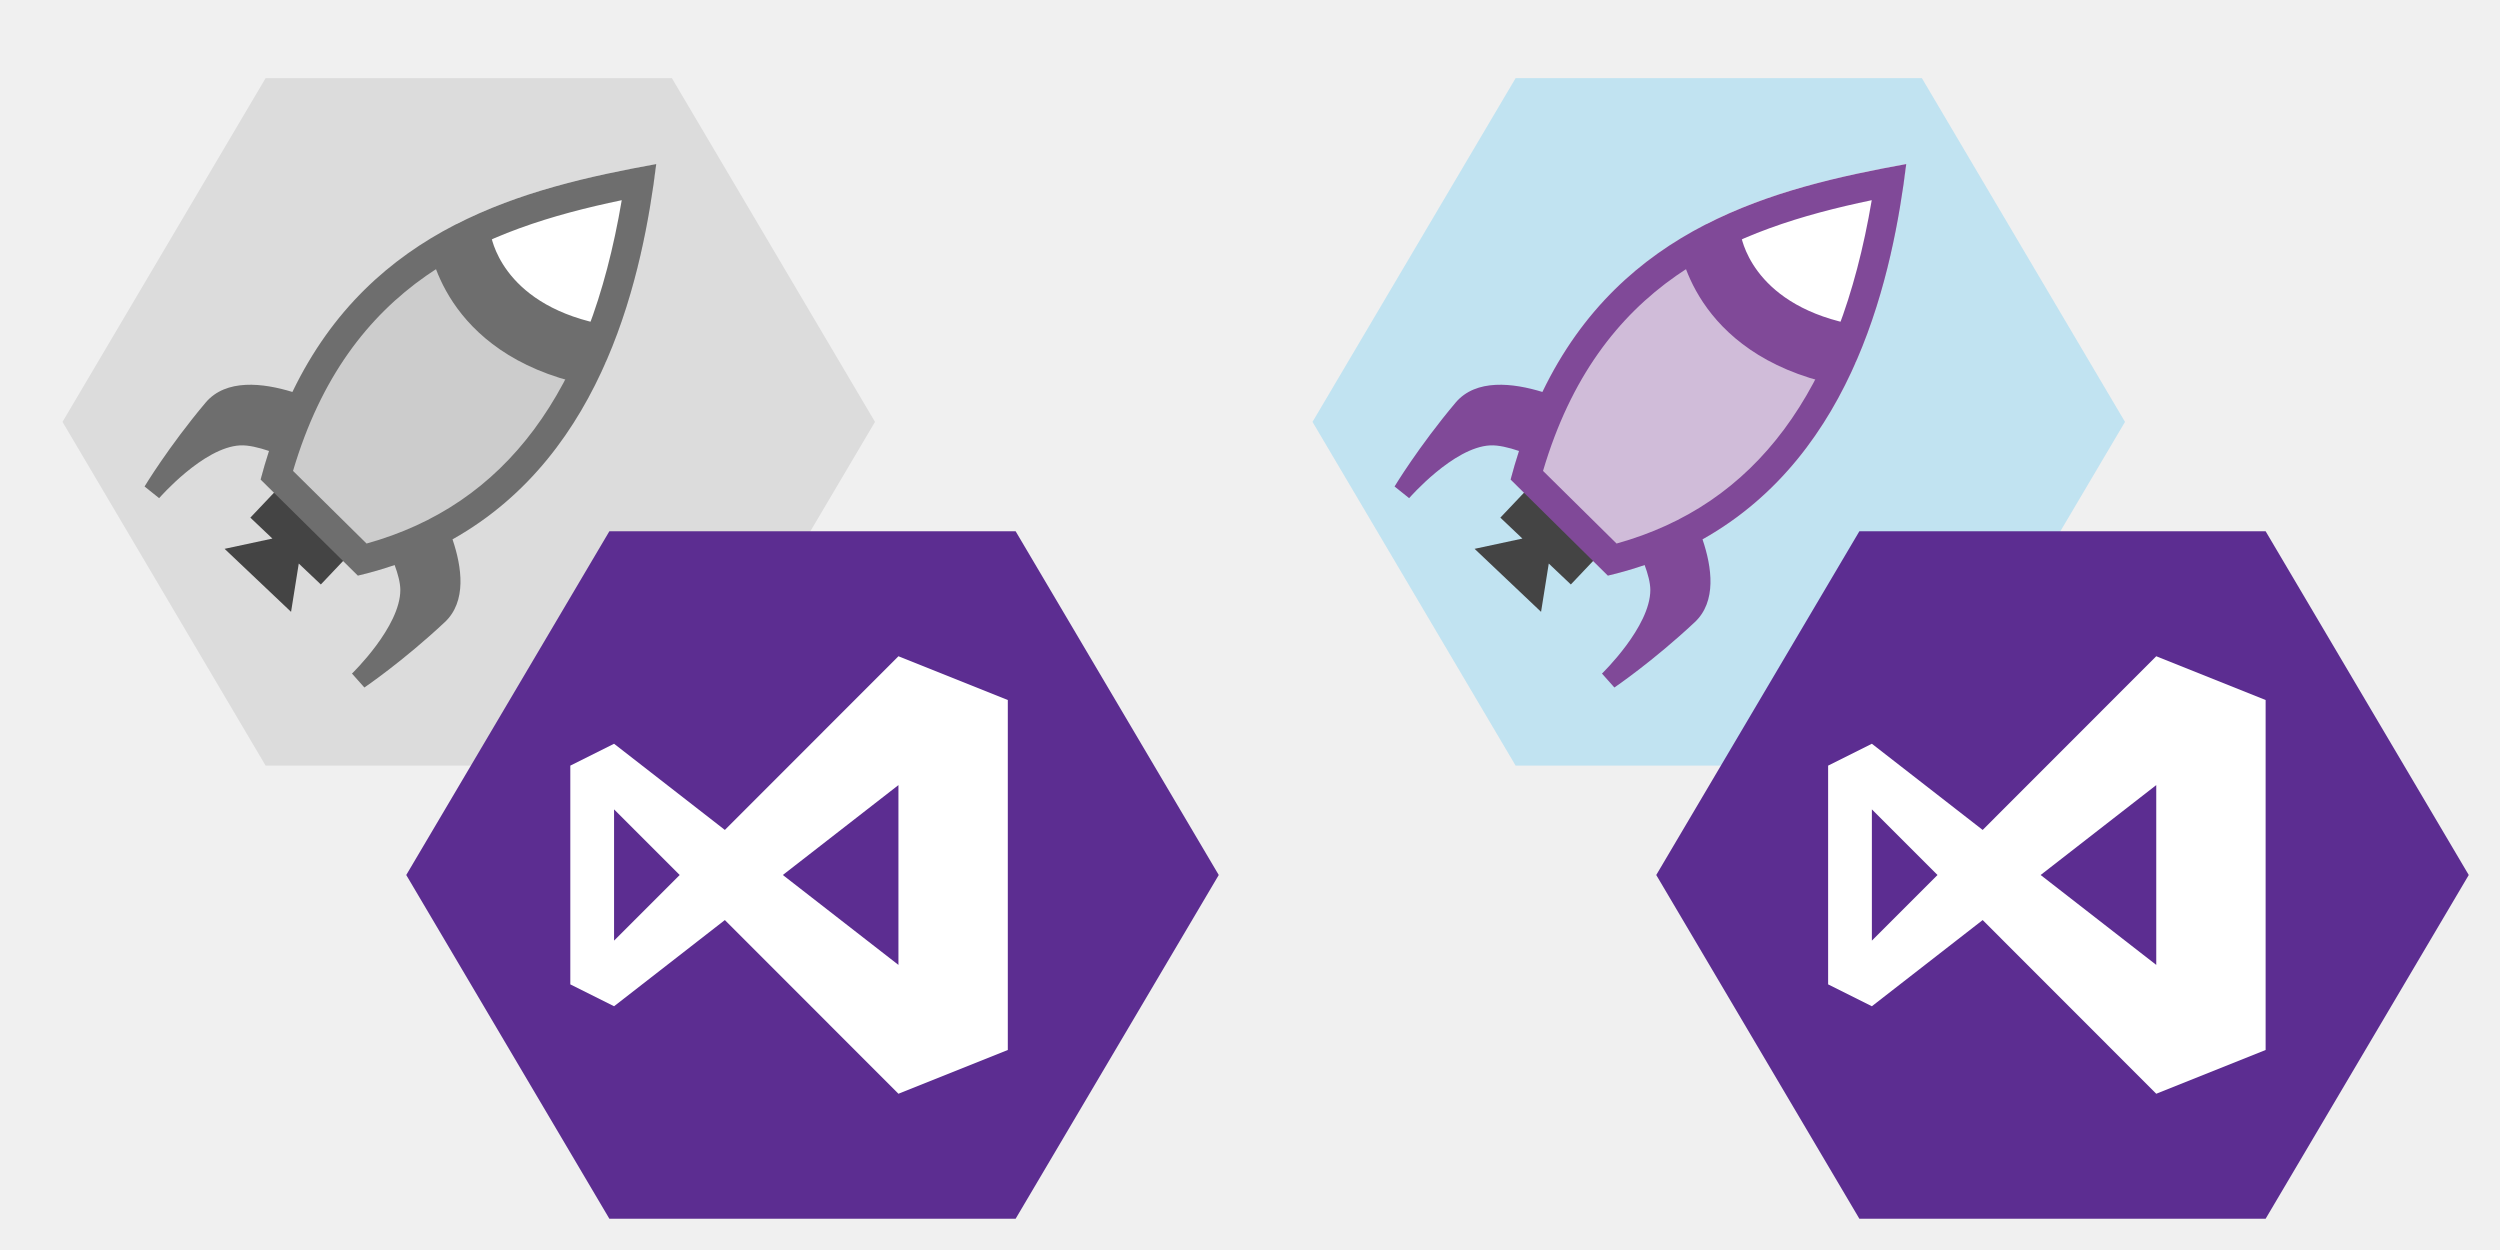
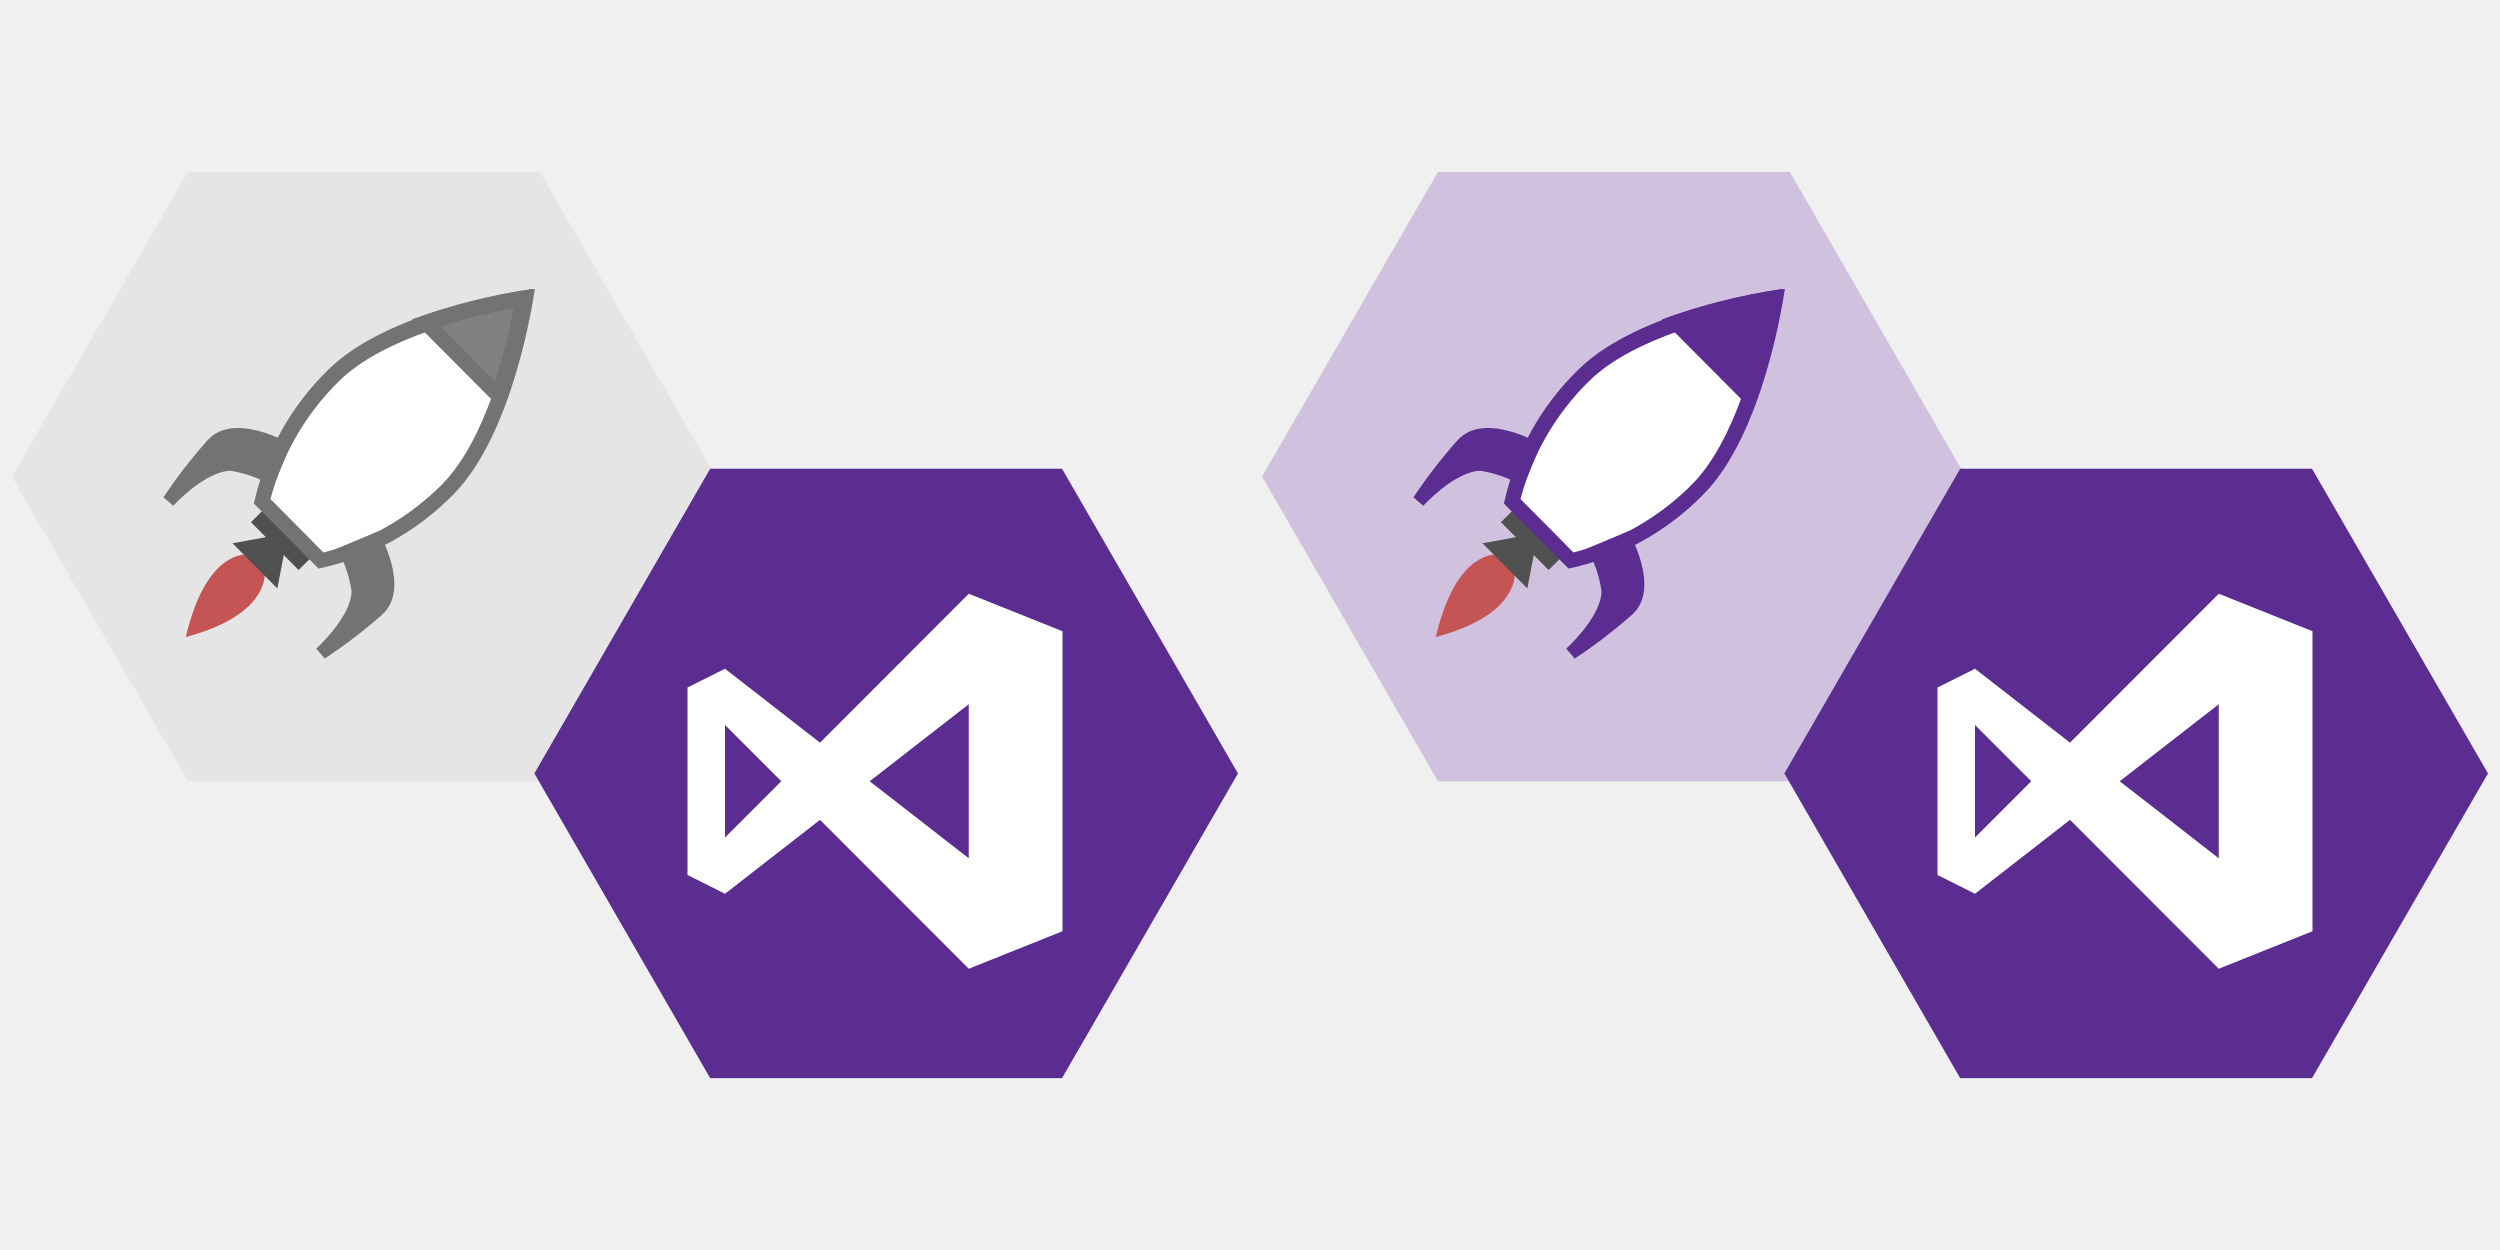
- <svg xmlns="http://www.w3.org/2000/svg" version="1.1" x="0px" y="0px" viewBox="0 0 160 80" style="enable-background:new 0 0 160 80;" xml:space="preserve" height="80" width="160">
-   <style type="text/css">
- 	.st0{fill:#DCDCDC;}
- 	.st1{fill:#CCCCCC;}
- 	.st2{fill:#FFFFFF;}
- 	.st3{fill:#444444;}
- 	.st4{fill:#6E6E6E;}
- 	.st5{fill:#D0BBD9;}
- 	.st6{fill:#A388C1;}
- 	.st7{fill:#5C2D91;}
- 	.st8{fill:#C1E3F1;}
- 	.st9{fill:#D0BCD9;}
- 	.st10{fill:#804998;}
- 	.st11{fill:#3999C6;}
- 	.st12{fill:#0072C6;}
- 	.st13{fill:#3E3E3E;}
- 	.st14{fill:#888888;}
- 	.st15{fill:#8B6AB1;}
- 	.st16{fill:#A0A1A2;enable-background:new    ;}
- 	.st17{fill:#888888;enable-background:new    ;}
- 	.st18{fill:#73AA24;}
- 	.st19{fill:#05930C;}
- 	.st20{fill:none;stroke:#FF8C00;stroke-width:2;stroke-linecap:round;stroke-miterlimit:10;}
- 	.st21{fill:none;stroke:#FFFFFF;stroke-width:2;stroke-linecap:round;stroke-miterlimit:10;}
- 	.st22{fill:#A0A1A2;}
- 	.st23{fill:none;stroke:#888888;stroke-width:6;stroke-miterlimit:10;stroke-dasharray:1,8;}
- 	.st24{fill:#A3A3A3;}
- 	.st25{fill:none;stroke:#3999C6;stroke-width:6;stroke-miterlimit:10;stroke-dasharray:1,8;}
- 	.st26{fill:#FEE990;}
- 	.st27{fill:none;stroke:#6E6E6E;stroke-width:4;stroke-miterlimit:10;}
- </style>
-   <g id="Layer_1">
-     <g>
-       <g>
-         <polygon class="st0" points="17,49 4,27 17,5 43,5 56,27 43,49    " />
-       </g>
-       <g>
-         <path class="st1" d="M16.679,30.69C20.717,15.272,32.275,12.268,42,10.499c-1.015,8.059-4.082,22.84-19.096,26.339L16.679,30.69z     " />
-         <path class="st2" d="M38.75,23.228c0,0,2.813-9.255,3.25-12.729c-4.166,0.758-8.669,1.742-12.773,3.832     C29.227,14.332,30.89,21.524,38.75,23.228z" />
-         <polygon class="st3" points="22.492,35.34 17.981,31.063 16.022,33.129 17.434,34.468 14.374,35.125 18.628,39.158      19.121,36.067 20.534,37.406    " />
-         <path class="st4" d="M42,10.499c-8.408,1.529-18.18,3.989-23.284,14.587c-1.872-0.575-4.253-0.869-5.563,0.688     c-2.372,2.821-3.901,5.361-3.901,5.361l0.933,0.747c0,0,2.828-3.258,5.184-3.377c0.525-0.027,1.203,0.139,1.849,0.358     c-0.19,0.591-0.373,1.195-0.538,1.827l6.224,6.149c0.821-0.191,1.601-0.422,2.352-0.678c0,0,0,0,0,0     c0.208,0.56,0.363,1.13,0.365,1.591c0.007,2.36-3.095,5.357-3.095,5.357L23.321,44c0,0,2.454-1.662,5.145-4.182     c1.408-1.318,1.103-3.51,0.494-5.301c-0.001,0.001-0.003,0.001-0.004,0.002C38.799,28.996,41.139,17.333,42,10.499z      M23.46,34.787l-4.706-4.649c3.558-12.034,12.107-15.463,21.037-17.326C37.716,25.103,32.354,32.313,23.46,34.787z" />
-         <path class="st4" d="M37.44,24.613c-9.172-1.988-9.987-8.943-10.017-9.239l3.979-0.406l-1.99,0.203l1.987-0.23     c0.023,0.18,0.647,4.411,6.888,5.765L37.44,24.613z" />
-       </g>
-     </g>
-     <g>
-       <g>
-         <polygon class="st8" points="97,49 84,27 97,5 123,5 136,27 123,49    " />
-       </g>
-       <g>
-         <path class="st9" d="M96.679,30.69c4.038-15.418,15.595-18.422,25.321-20.191c-1.015,8.059-4.082,22.84-19.096,26.339     L96.679,30.69z" />
-         <path class="st2" d="M118.75,23.228c0,0,2.813-9.255,3.25-12.729c-4.166,0.758-8.669,1.742-12.773,3.832     C109.227,14.332,110.89,21.524,118.75,23.228z" />
-         <polygon class="st3" points="102.492,35.34 97.981,31.063 96.022,33.129 97.434,34.468 94.374,35.125 98.628,39.158      99.121,36.067 100.534,37.406    " />
-         <path class="st10" d="M122,10.499c-8.408,1.529-18.18,3.989-23.284,14.587c-1.872-0.575-4.253-0.869-5.563,0.688     c-2.372,2.821-3.901,5.361-3.901,5.361l0.933,0.747c0,0,2.828-3.258,5.184-3.377c0.525-0.027,1.203,0.139,1.849,0.358     c-0.19,0.591-0.373,1.195-0.538,1.827l6.224,6.149c0.821-0.191,1.601-0.422,2.352-0.678c0,0,0,0,0,0     c0.208,0.56,0.363,1.13,0.365,1.591c0.007,2.36-3.095,5.357-3.095,5.357L103.321,44c0,0,2.454-1.662,5.145-4.182     c1.408-1.318,1.103-3.51,0.494-5.301c-0.001,0.001-0.003,0.001-0.004,0.002C118.799,28.996,121.139,17.333,122,10.499z      M103.46,34.787l-4.706-4.649c3.558-12.034,12.107-15.463,21.037-17.326C117.716,25.103,112.354,32.313,103.46,34.787z" />
-         <path class="st10" d="M117.44,24.613c-9.172-1.988-9.987-8.943-10.017-9.239l3.979-0.406l-1.99,0.203l1.987-0.23     c0.023,0.18,0.647,4.411,6.888,5.765L117.44,24.613z" />
-       </g>
-     </g>
-     <g>
-       <polygon class="st7" points="39,78 26,56 39,34 65,34 78,56 65,78   " />
-     </g>
-     <g>
-       <path class="st2" d="M57.5,42L46.391,53.116L39.3,47.6L36.5,49v14l2.8,1.4l7.091-5.516L57.5,70l7-2.8V44.8L57.5,42z M39.3,60.2    v-8.4l4.2,4.2L39.3,60.2z M50.101,56l7.399-5.754v11.508L50.101,56z" />
-     </g>
-     <g>
-       <polygon class="st7" points="119,78 106,56 119,34 145,34 158,56 145,78   " />
-     </g>
-     <g>
-       <path class="st2" d="M138,42l-11.109,11.116L119.8,47.6L117,49v14l2.8,1.4l7.091-5.516L138,70l7-2.8V44.8L138,42z M119.8,60.2    v-8.4L124,56L119.8,60.2z M130.601,56L138,50.246v11.508L130.601,56z" />
-     </g>
-   </g>
-   <g id="Layer_2">
- </g>
+ <svg xmlns="http://www.w3.org/2000/svg" id="Layer_1" data-name="Layer 1" width="160" height="80" viewBox="0 0 160 80">
+   <defs>
+     <style>.cls-1{fill:#e5e5e5;}.cls-2{fill:#5c2d91;}.cls-3{fill:#fff;}.cls-4{fill:#c55555;}.cls-5{fill:#505050;}.cls-6{fill:#737373;}.cls-7{fill:gray;}.cls-8{fill:#d0c2df;}</style>
+   </defs>
+   <polygon class="cls-1" points="34.55 50 45.8 30.5 34.55 11 12.03 11 0.77 30.5 12.03 50 34.55 50" />
+   <polygon class="cls-2" points="67.97 69 79.23 49.5 67.97 30 45.45 30 34.2 49.5 45.45 69 67.97 69" />
+   <path class="cls-3" d="M62,38l-9.52,9.53L46.4,42.8,44,44V56l2.4,1.2,6.08-4.73L62,62l6-2.4V40.4ZM46.4,53.6V46.4L50,50ZM55.66,50,62,45.07v9.86Z" />
+   <path class="cls-4" d="M16.38,35.54s-3-1.06-4.49,5.23c6.08-1.62,5-4.76,5-4.76Z" />
+   <polygon class="cls-5" points="20.43 35.17 17.39 32.1 16.06 33.42 17.02 34.38 14.88 34.77 17.75 37.66 18.16 35.52 19.11 36.48 20.43 35.17" />
+   <path class="cls-3" d="M16.73,32.1a16.93,16.93,0,0,1,4.56-8c3.26-3.24,10.16-4.59,12.3-4.95-.37,2.15-1.76,9-5,12.28a16.87,16.87,0,0,1-8.06,4.51Z" />
+   <path class="cls-6" d="M33,19.73c-.5,2.63-1.89,8.46-4.75,11.31a16.58,16.58,0,0,1-7.55,4.32L19,33.64l-1.69-1.7a16.47,16.47,0,0,1,4.36-7.52c2.86-2.85,8.7-4.2,11.33-4.69m1.22-1.24,0,0c-.7.09-9.35,1.32-13.23,5.19a17,17,0,0,0-4.74,8.55l2.07,2.08,0,0,2.07,2.08a17,17,0,0,0,8.58-4.7c3.88-3.86,5.16-12.5,5.26-13.2l0,0h0v0Z" />
+   <path class="cls-6" d="M18.61,28.43s-3.62-2.16-5.33-.25a32.73,32.73,0,0,0-2.82,3.65l.63.54s2-2.21,3.67-2.24a7.64,7.64,0,0,1,2.73,1Z" />
+   <path class="cls-6" d="M24.21,34s2.15,3.66.23,5.35a32.73,32.73,0,0,1-3.66,2.8l-.54-.64s2.22-2,2.26-3.66a7.64,7.64,0,0,0-.94-2.74Z" />
+   <path class="cls-7" d="M27.25,20.67a39,39,0,0,1,6.23-1.56,39,39,0,0,1-1.59,6.23Z" />
+   <path class="cls-6" d="M32.87,19.73a38.88,38.88,0,0,1-1.19,4.69l-3.51-3.53a38.86,38.86,0,0,1,4.69-1.16m1.22-1.24,0,0a38.59,38.59,0,0,0-7.72,1.95l5.75,5.78a38.59,38.59,0,0,0,2-7.71l0,0h0v0Z" />
+   <polygon class="cls-8" points="114.55 50 125.8 30.5 114.55 11 92.03 11 80.77 30.5 92.03 50 114.55 50" />
+   <polygon class="cls-2" points="147.97 69 159.23 49.5 147.97 30 125.45 30 114.2 49.5 125.45 69 147.97 69" />
+   <path class="cls-3" d="M142,38l-9.52,9.53L126.4,42.8,124,44V56l2.4,1.2,6.08-4.73L142,62l6-2.4V40.4ZM126.4,53.6V46.4L130,50Zm9.26-3.6L142,45.07v9.86Z" />
+   <path class="cls-4" d="M96.38,35.54s-3-1.06-4.49,5.23c6.08-1.62,5-4.76,5-4.76Z" />
+   <polygon class="cls-5" points="100.43 35.17 97.39 32.1 96.06 33.42 97.02 34.38 94.88 34.77 97.75 37.66 98.16 35.52 99.11 36.48 100.43 35.17" />
+   <path class="cls-3" d="M96.73,32.1a16.92,16.92,0,0,1,4.56-8c3.25-3.23,10.15-4.59,12.3-4.95-.37,2.15-1.76,9-5,12.28a16.94,16.94,0,0,1-8.06,4.51Z" />
+   <path class="cls-2" d="M113,19.73c-.5,2.63-1.89,8.46-4.75,11.31a16.58,16.58,0,0,1-7.55,4.32L99,33.64l-1.69-1.7a16.47,16.47,0,0,1,4.36-7.52c2.86-2.85,8.7-4.2,11.33-4.69m1.22-1.24,0,0c-.7.09-9.35,1.32-13.23,5.19a17,17,0,0,0-4.74,8.55l2.07,2.08,0,0,2.07,2.08a17,17,0,0,0,8.58-4.7c3.88-3.86,5.16-12.5,5.26-13.2l0,0h0v0Z" />
+   <path class="cls-2" d="M98.61,28.43s-3.62-2.16-5.33-.25a32.73,32.73,0,0,0-2.82,3.65l.63.54s2-2.21,3.67-2.24a7.64,7.64,0,0,1,2.73,1Z" />
+   <path class="cls-2" d="M104.21,34s2.15,3.66.23,5.35a32.73,32.73,0,0,1-3.66,2.8l-.54-.64s2.22-2,2.26-3.66a7.64,7.64,0,0,0-.94-2.74Z" />
+   <path class="cls-2" d="M107.25,20.67a39,39,0,0,1,6.23-1.56,39,39,0,0,1-1.59,6.23Z" />
+   <path class="cls-2" d="M112.87,19.73a38.88,38.88,0,0,1-1.19,4.69l-3.51-3.53a38.85,38.85,0,0,1,4.69-1.16m1.22-1.24,0,0a38.59,38.59,0,0,0-7.72,1.95l5.75,5.78a38.6,38.6,0,0,0,2-7.71l0,0h0v0Z" />
</svg>
